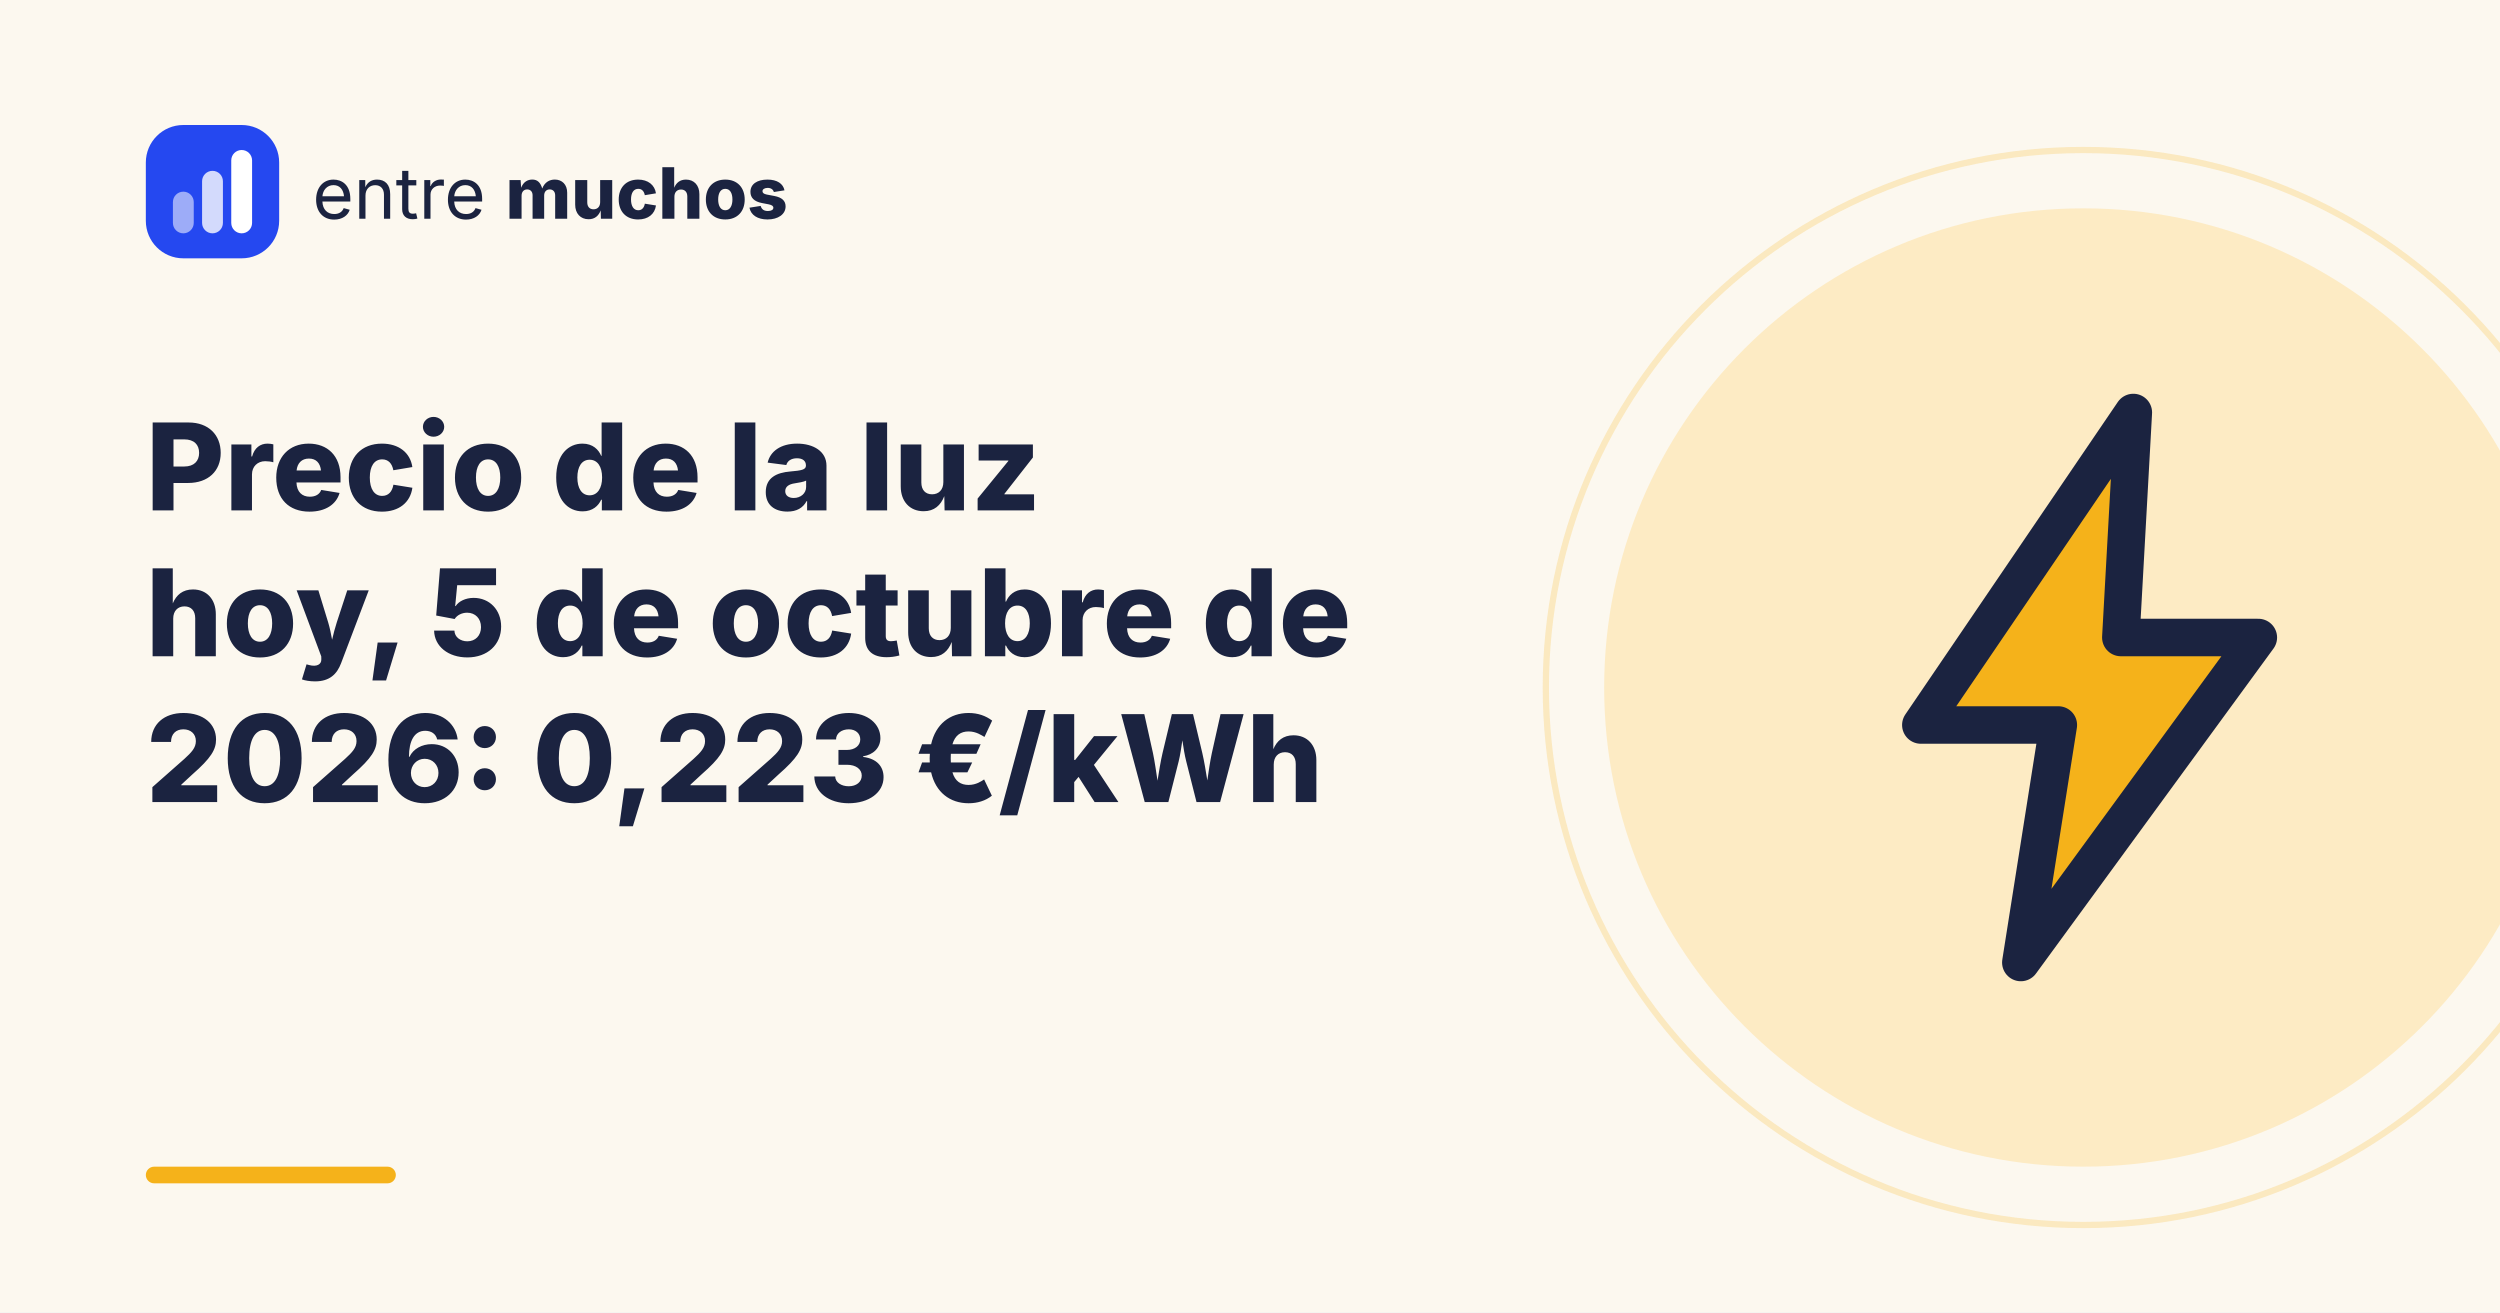
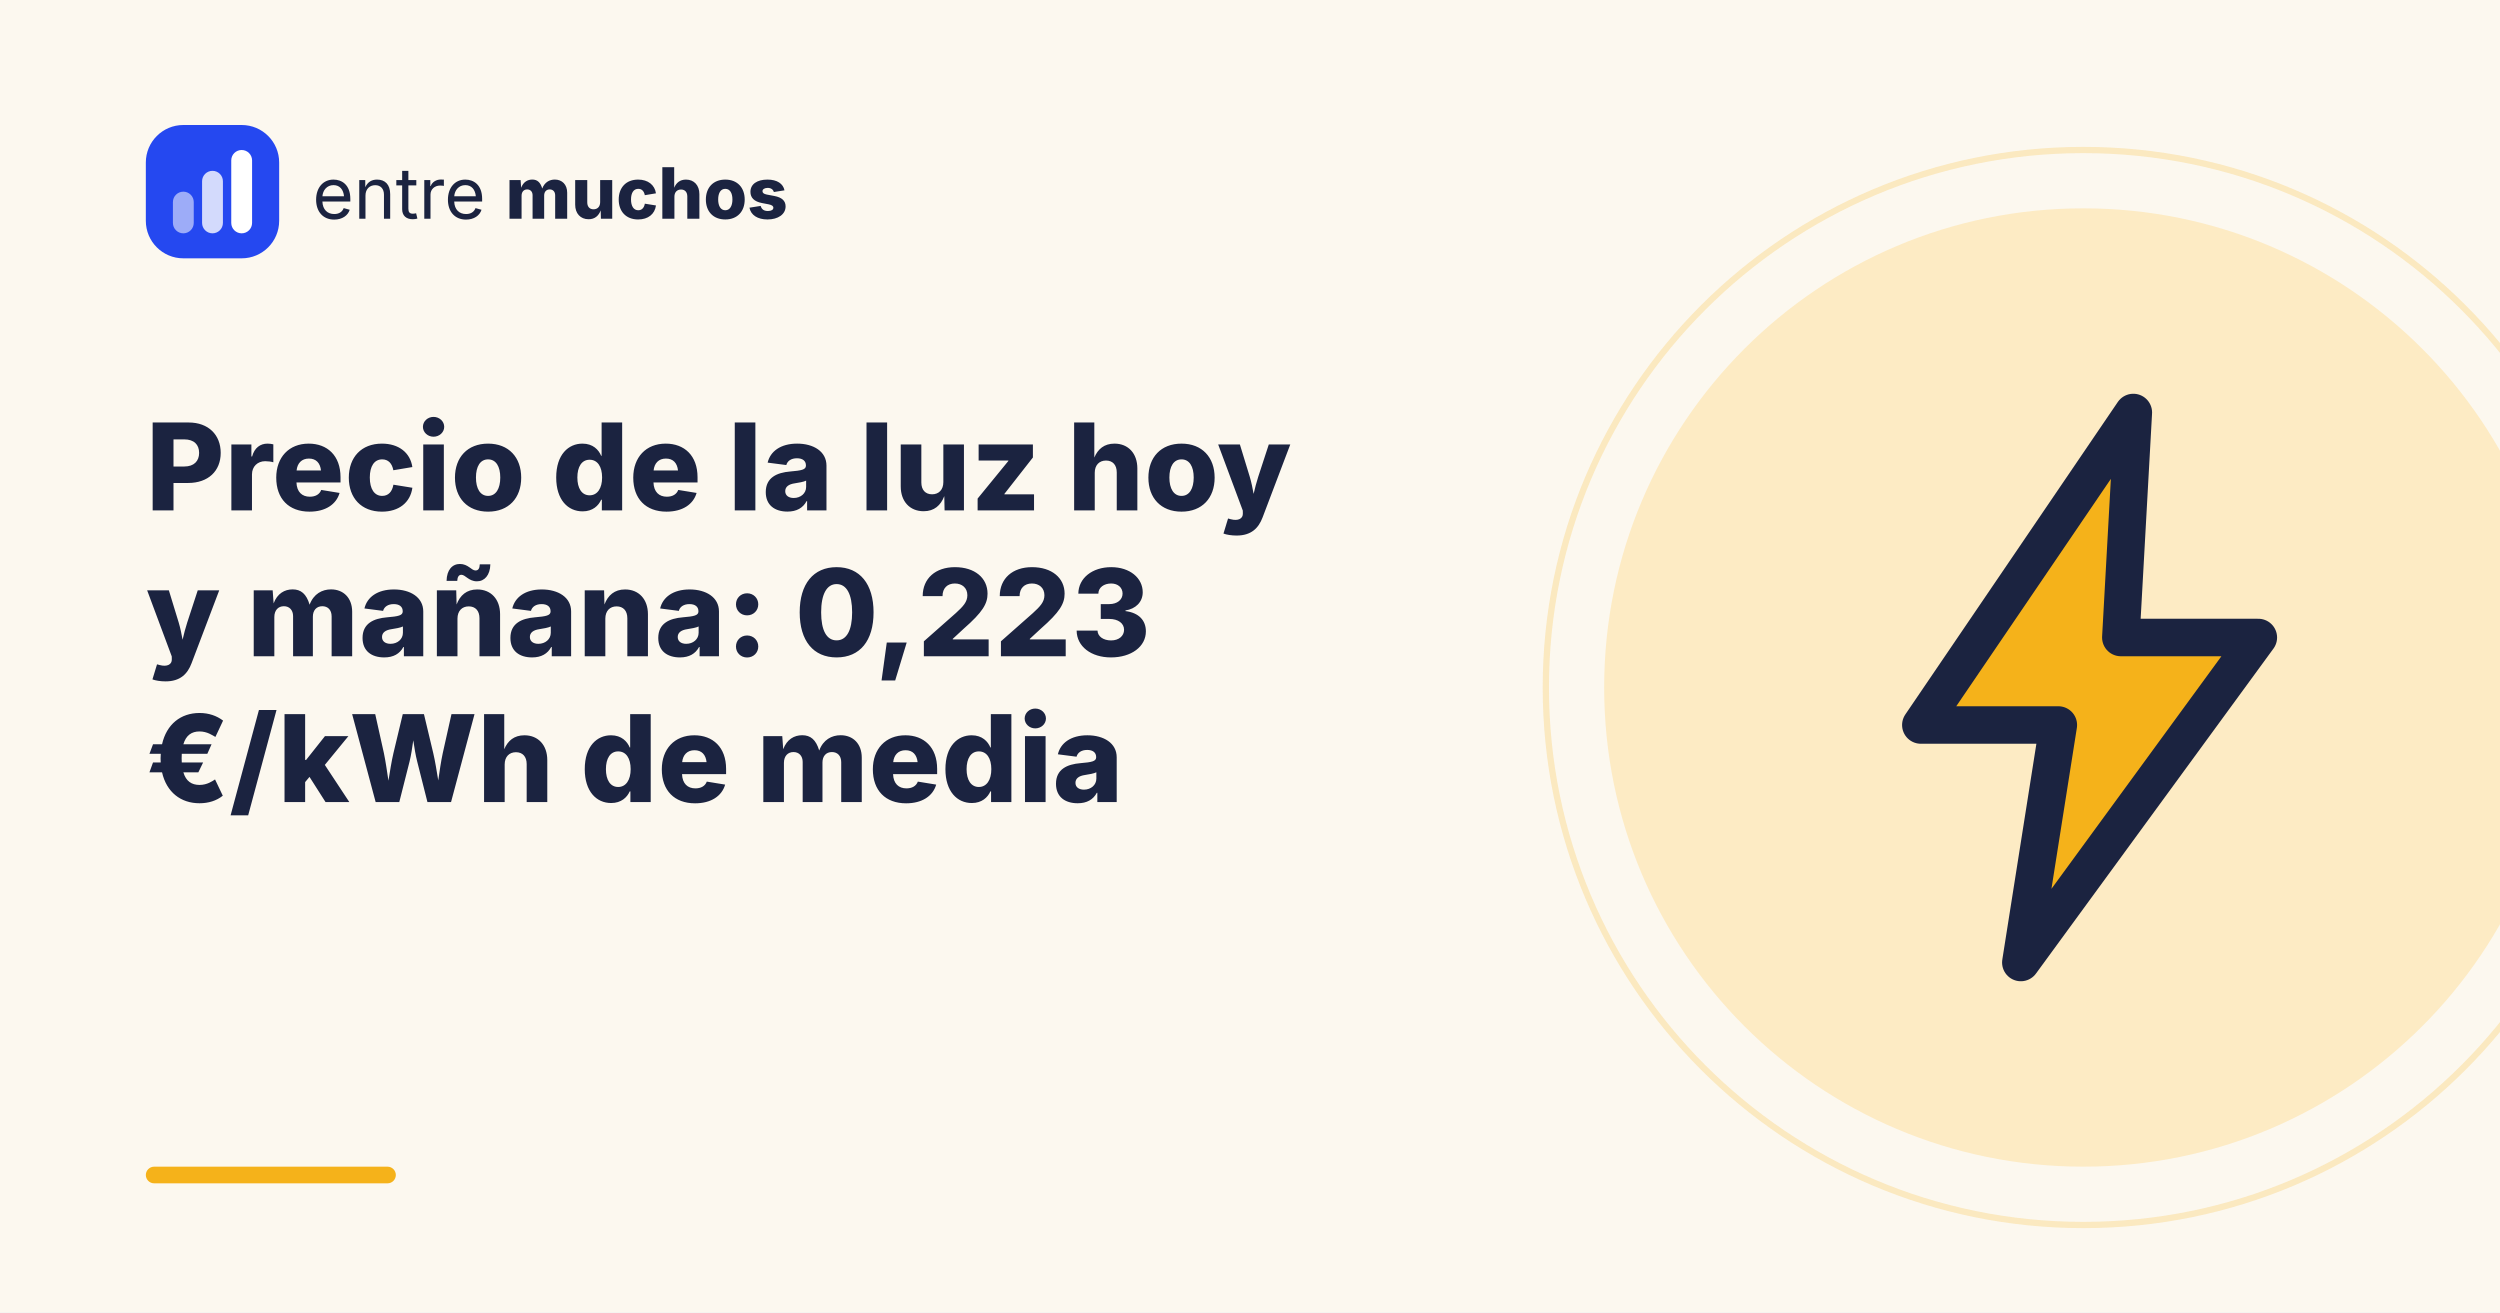
- <svg xmlns="http://www.w3.org/2000/svg" width="1200" height="630" viewBox="0 0 1200 630" role="img" aria-label="Precio de la luz hoy, 5 de octubre de 2026: 0,223 €/kWh">
+ <svg xmlns="http://www.w3.org/2000/svg" width="1200" height="630" viewBox="0 0 1200 630" role="img" aria-label="Precio de la luz hoy y mañana: 0,223 €/kWh de media">
  <rect width="1200" height="630" fill="#fcf8ef" />
  <circle cx="1000" cy="330" r="230" fill="#fdebc4" />
  <circle cx="1000" cy="330" r="258" fill="none" stroke="#f5b21a" stroke-opacity=".22" stroke-width="3" />
  <g transform="translate(850 180) scale(3)">
    <path d="M58 6 24 56h22l-6 38 38-52H56z" fill="#f5b21a" stroke="#1b2340" stroke-width="6" stroke-linejoin="round" />
  </g>
  <rect x="70" y="60" width="64" height="64" rx="18" fill="#2548f0" />
  <rect x="83" y="92" width="10" height="20" rx="5" fill="#fff" fill-opacity=".55" />
  <rect x="97" y="82" width="10" height="30" rx="5" fill="#fff" fill-opacity=".8" />
  <rect x="111" y="72" width="10" height="40" rx="5" fill="#fff" />
  <text x="150" y="105" font-family="Inter,Helvetica,Arial,sans-serif" font-size="34" fill="#1b2340">entre <tspan font-weight="800">muchos</tspan>
  </text>
  <text font-family="Inter,Helvetica,Arial,sans-serif" font-size="58" font-weight="800" fill="#1b2340">
-     <tspan x="70" y="245">Precio de la luz</tspan>
-     <tspan x="70" y="315">hoy, 5 de octubre de</tspan>
-     <tspan x="70" y="385">2026: 0,223 €/kWh</tspan>
+     <tspan x="70" y="245">Precio de la luz hoy</tspan>
+     <tspan x="70" y="315">y mañana: 0,223</tspan>
+     <tspan x="70" y="385">€/kWh de media</tspan>
  </text>
  <rect x="70" y="560" width="120" height="8" rx="4" fill="#f5b21a" />
</svg>
